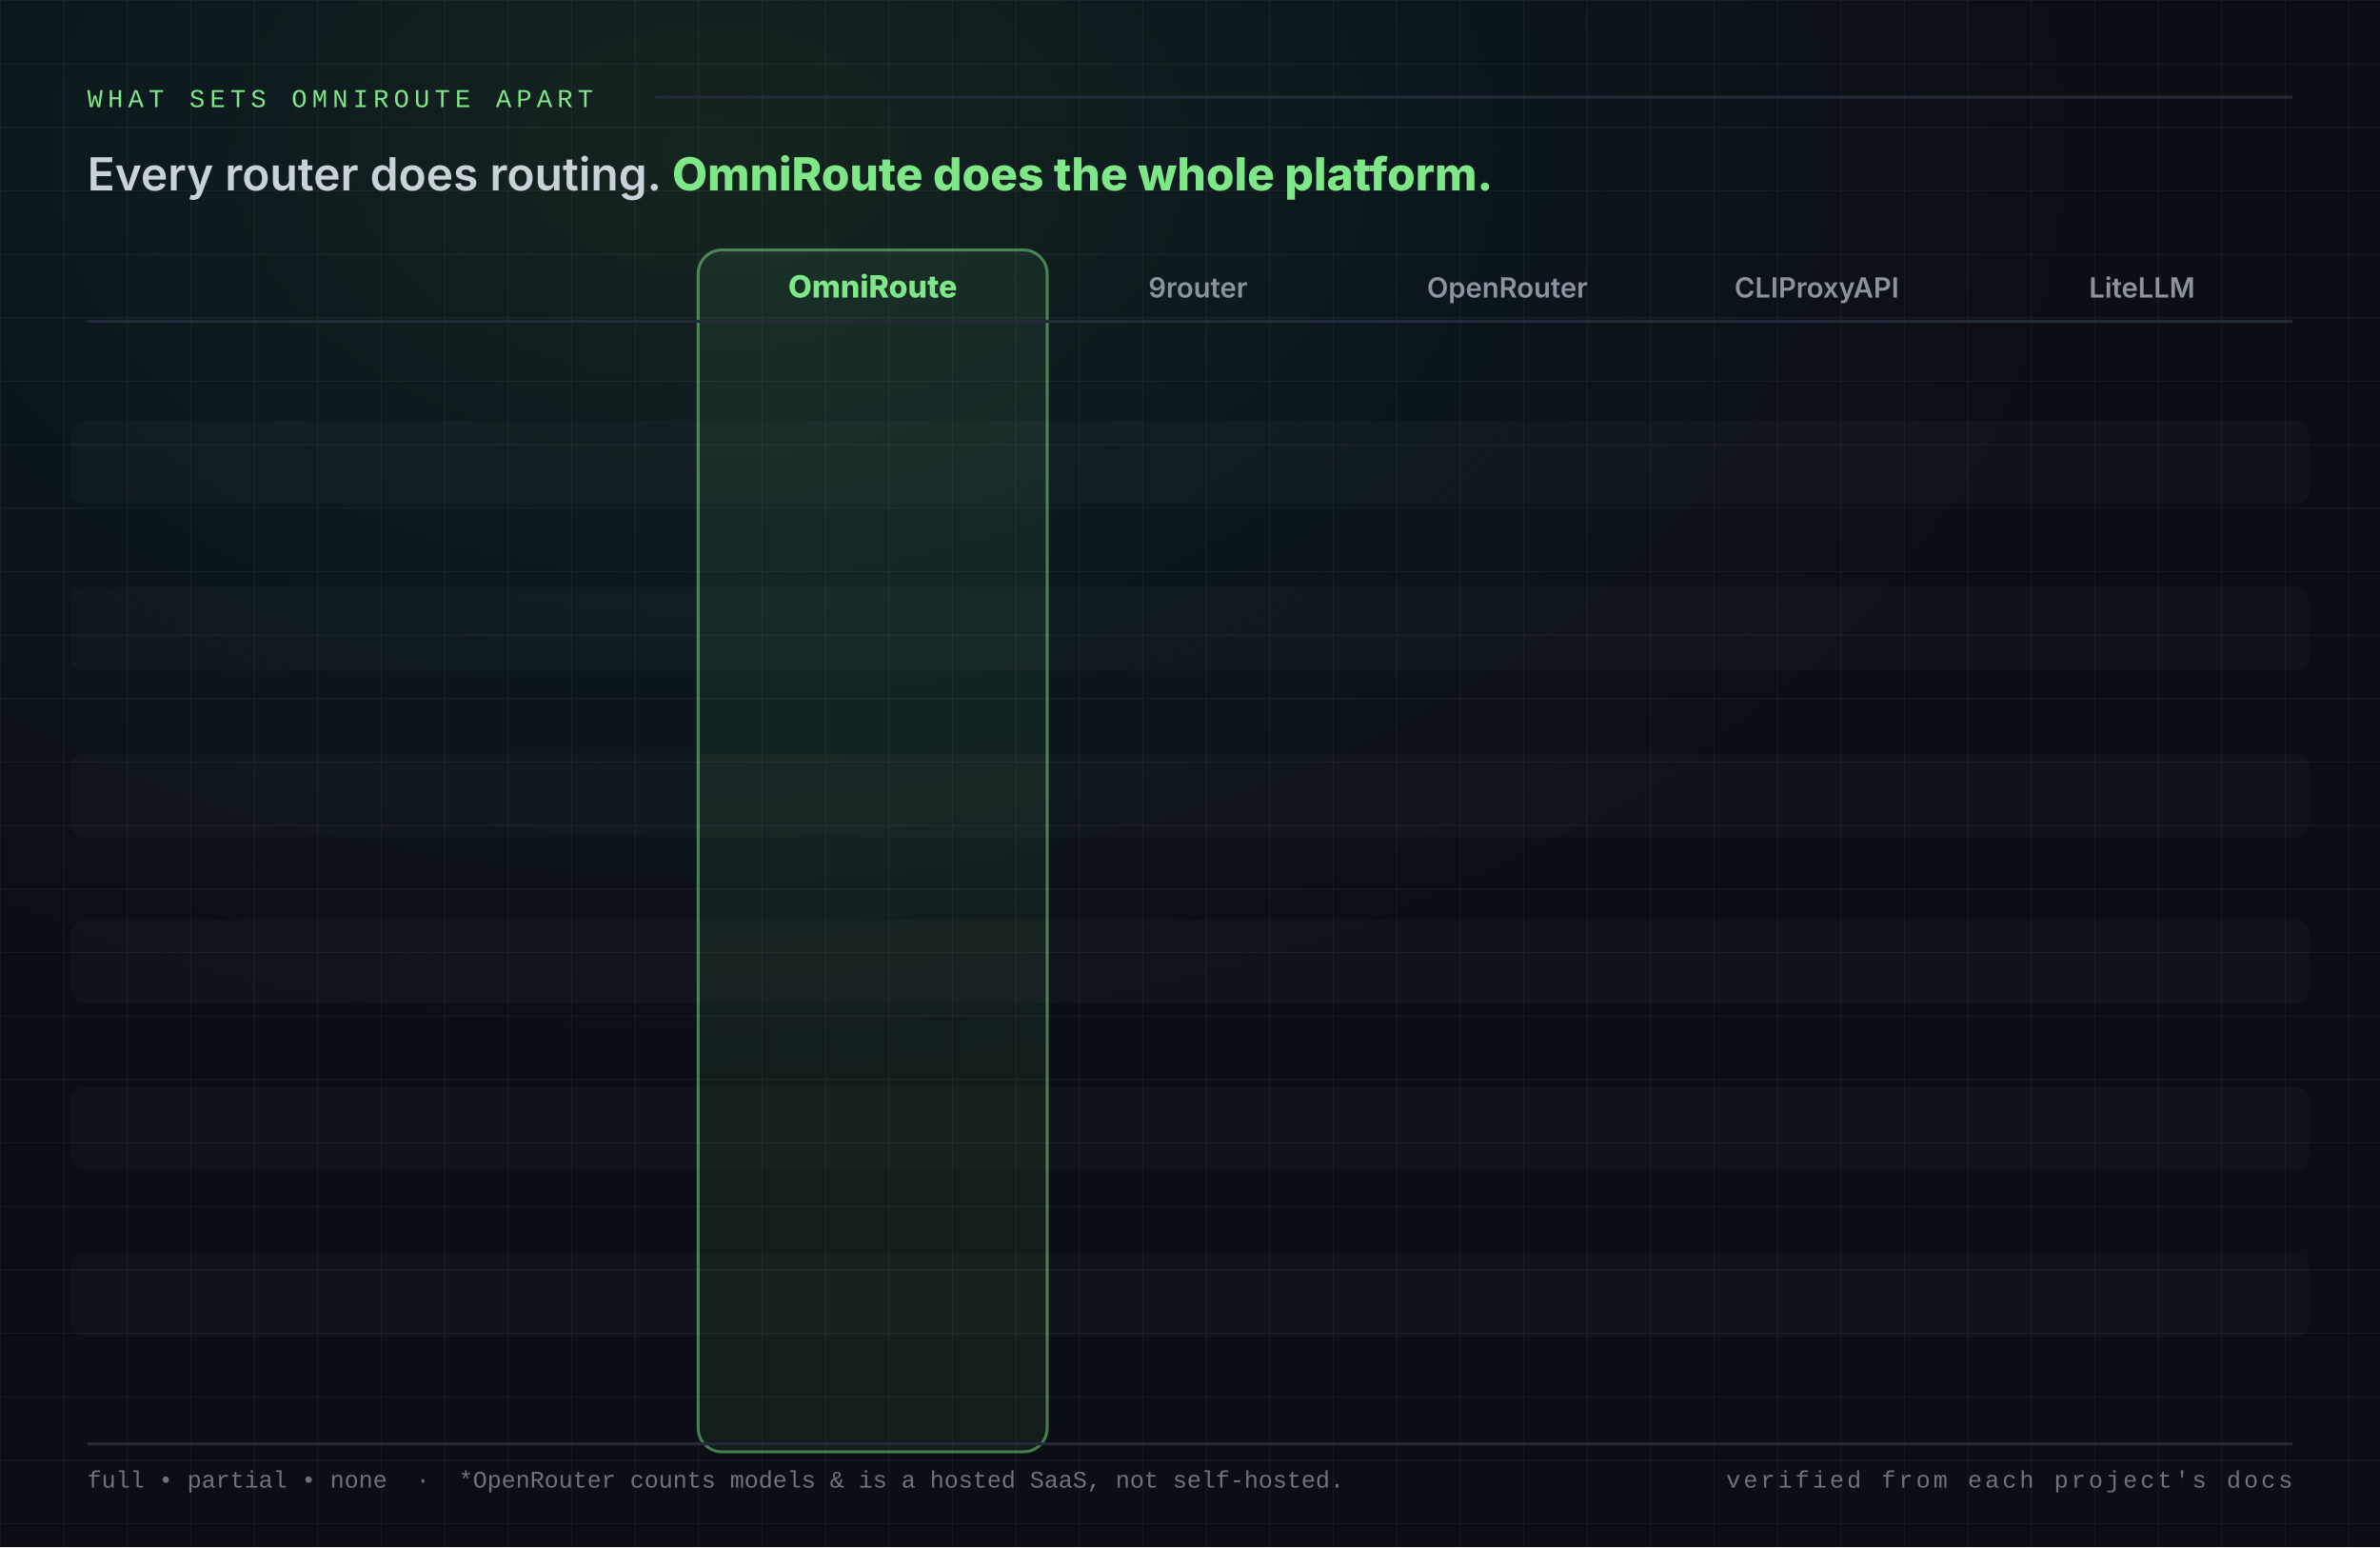
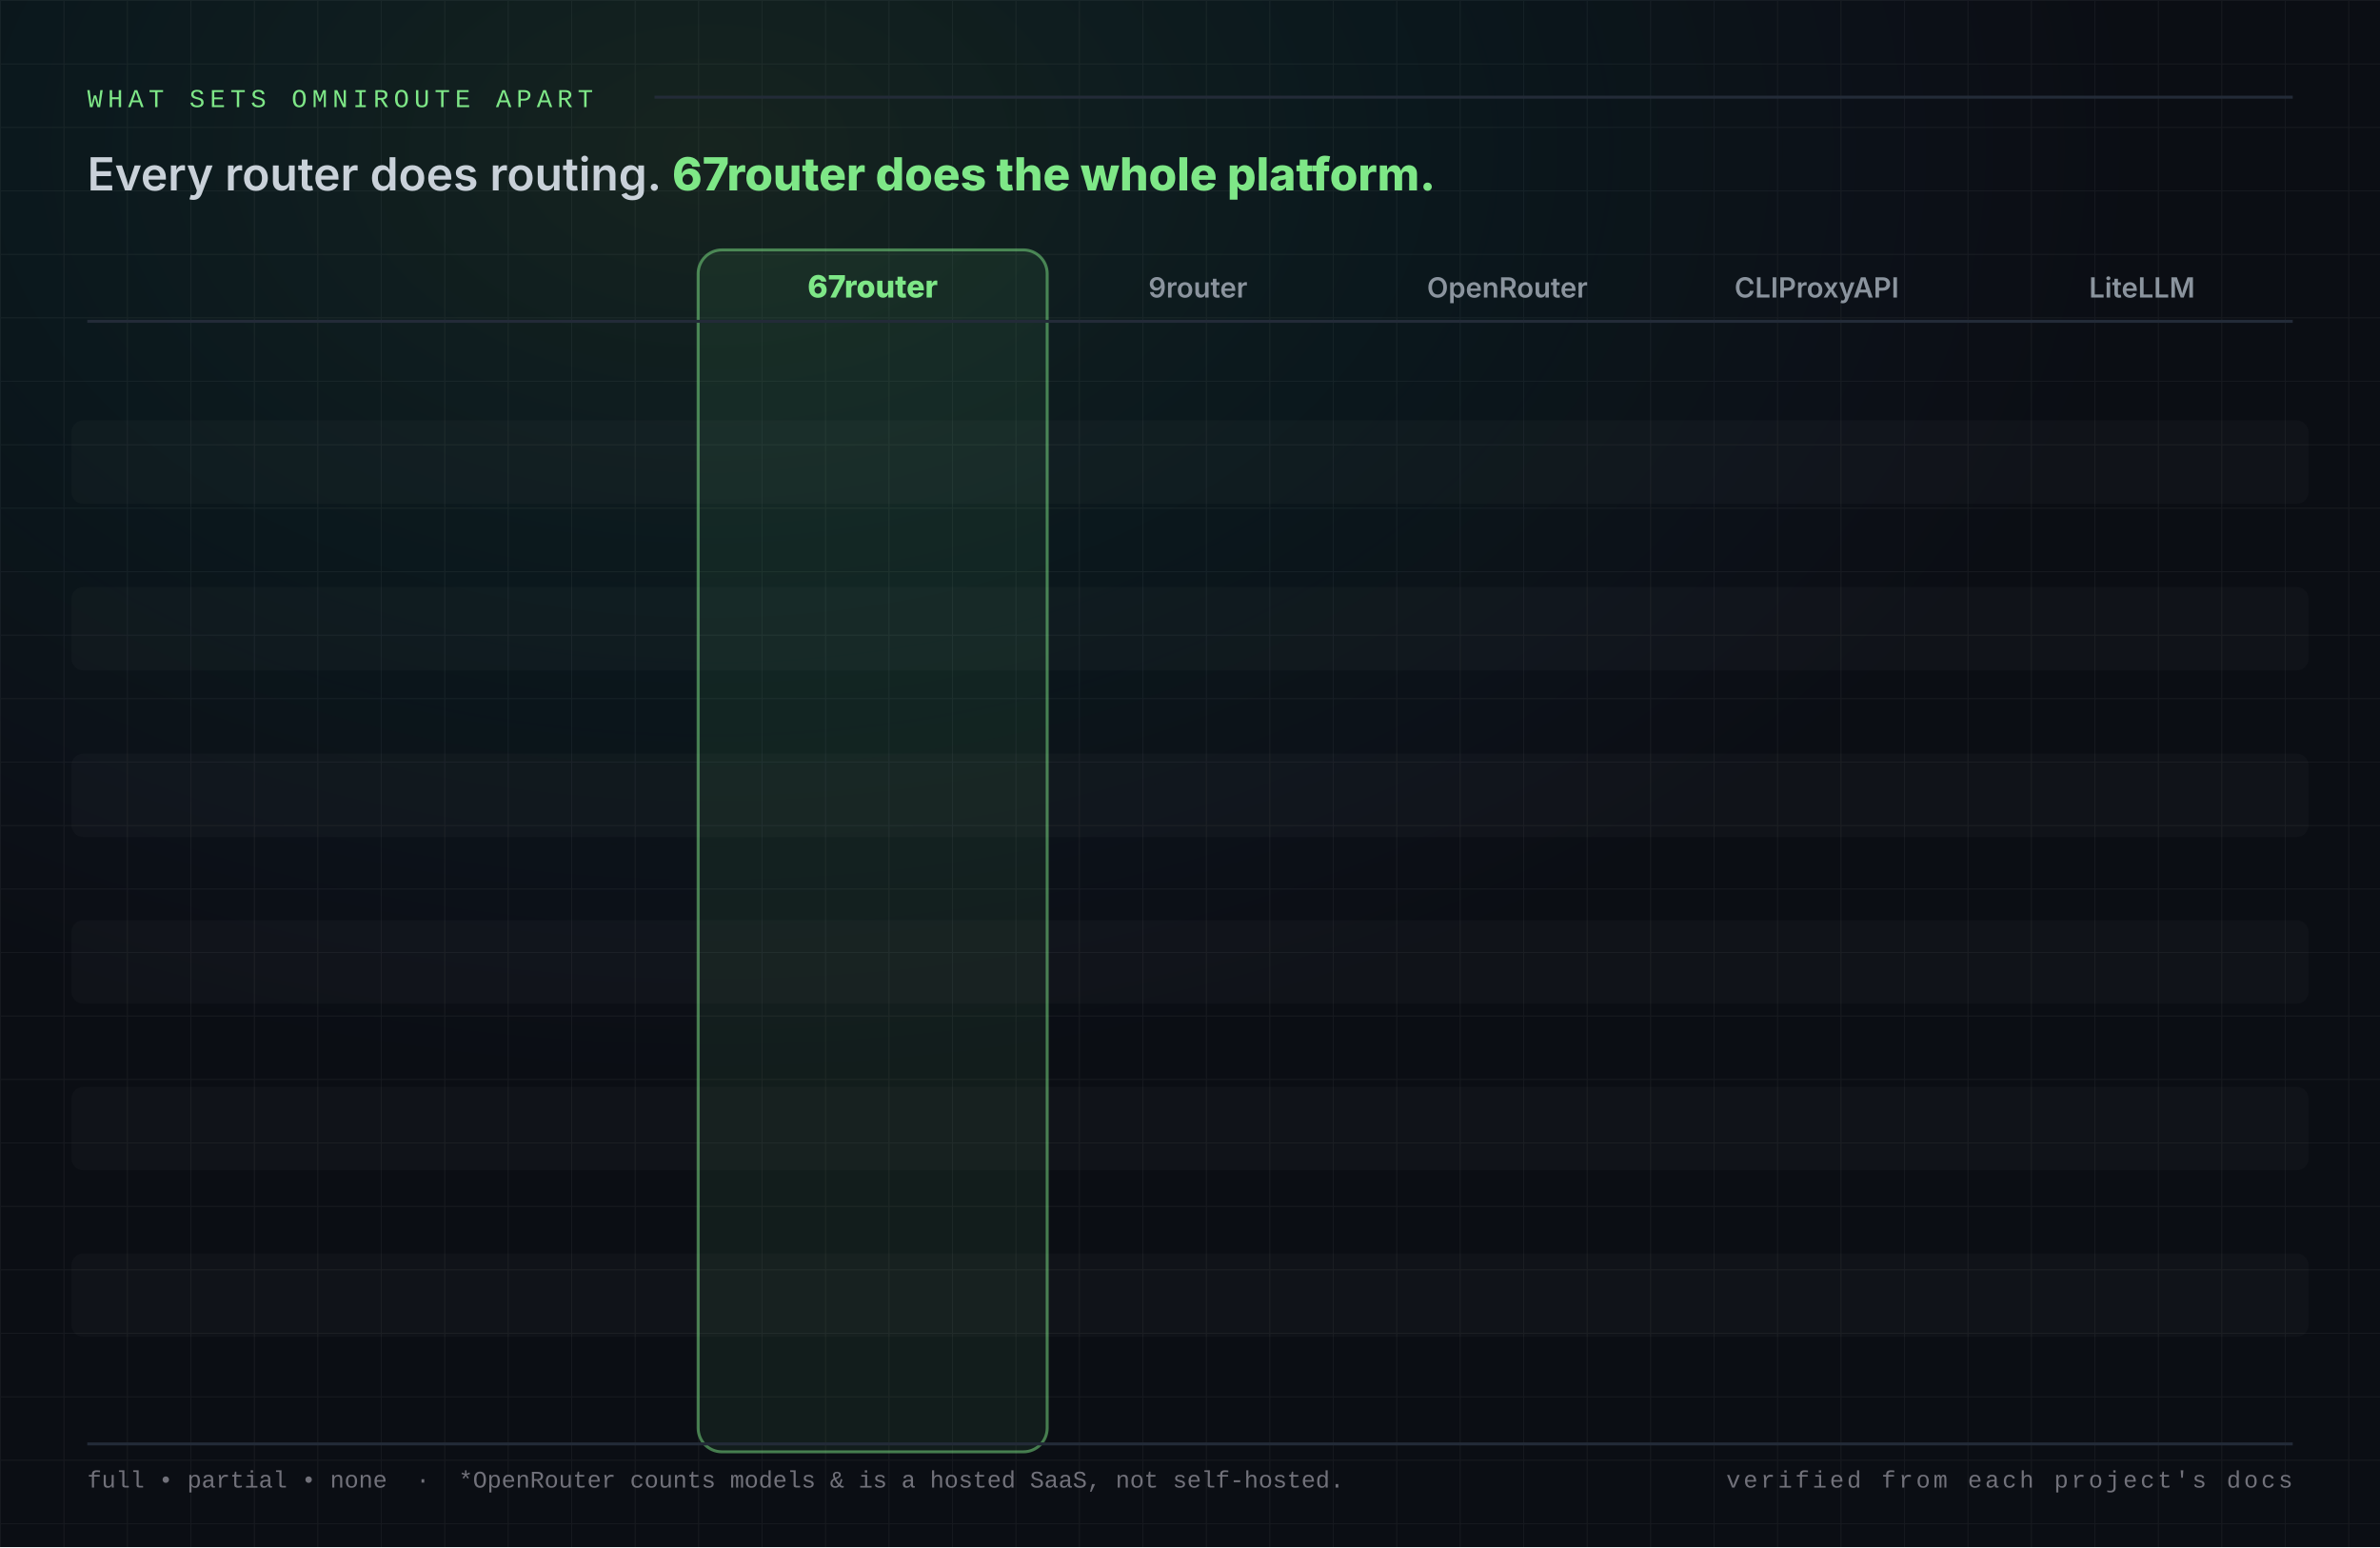
- <svg xmlns="http://www.w3.org/2000/svg" viewBox="0 0 1200 780" role="img" aria-label="Comparison table: OmniRoute versus 9router, OpenRouter, CLIProxyAPI and LiteLLM across 13 capabilities. OmniRoute is the only one with the full set: 375 providers, 150+ free providers built-in, 20 routing strategies, 12-engine token compression, a built-in MCP server with 110 tools, A2A protocol, persistent memory, guardrails, cloud agents, TLS fingerprint stealth, desktop/Termux/PWA, 67 UI locales and 100% MIT self-hosted. 9router has free providers, RTK compression and translation but no MCP, A2A, memory, guardrails, cloud agents or stealth. OpenRouter is a hosted SaaS with 400+ models, guardrails and a hosted MCP but is not self-hosted and lacks A2A, memory, cloud agents and stealth. CLIProxyAPI is a light OAuth proxy with two routing strategies. LiteLLM has 100+ providers, A2A and extensive guardrails but no memory, compression, free tier, stealth or cloud agents.">
+ <svg xmlns="http://www.w3.org/2000/svg" viewBox="0 0 1200 780" role="img" aria-label="Comparison table: 67router versus 9router, OpenRouter, CLIProxyAPI and LiteLLM across 13 capabilities. 67router is the only one with the full set: 375 providers, 150+ free providers built-in, 20 routing strategies, 12-engine token compression, a built-in MCP server with 110 tools, A2A protocol, persistent memory, guardrails, cloud agents, TLS fingerprint stealth, desktop/Termux/PWA, 67 UI locales and 100% MIT self-hosted. 9router has free providers, RTK compression and translation but no MCP, A2A, memory, guardrails, cloud agents or stealth. OpenRouter is a hosted SaaS with 400+ models, guardrails and a hosted MCP but is not self-hosted and lacks A2A, memory, cloud agents and stealth. CLIProxyAPI is a light OAuth proxy with two routing strategies. LiteLLM has 100+ providers, A2A and extensive guardrails but no memory, compression, free tier, stealth or cloud agents.">
  <defs>
    <pattern id="gC" width="32" height="32" patternUnits="userSpaceOnUse">
      <path d="M 32 0 L 0 0 0 32" fill="none" stroke="#ffffff" stroke-opacity="0.05" stroke-width="1" />
    </pattern>
    <radialGradient id="gGlow" cx="30%" cy="10%" r="60%">
      <stop offset="0%" stop-color="#7ee787" stop-opacity="0.10" />
      <stop offset="60%" stop-color="#00cec9" stop-opacity="0.04" />
      <stop offset="100%" stop-color="#6366f1" stop-opacity="0" />
    </radialGradient>
    <g id="yes">
      <circle r="11" fill="#7ee787" fill-opacity="0.14" />
      <path d="M -5 0.3 L -1.6 3.7 L 5.4 -4" stroke="#7ee787" stroke-width="2.4" fill="none" stroke-linecap="round" stroke-linejoin="round" />
    </g>
    <g id="no">
      <circle r="11" fill="#6e7681" fill-opacity="0.10" />
      <path d="M -3.8 -3.8 L 3.8 3.8 M 3.8 -3.8 L -3.8 3.8" stroke="#6e7681" stroke-width="2.1" stroke-linecap="round" />
    </g>
    <g id="mid">
      <circle r="11" fill="#fdcb6e" fill-opacity="0.13" />
      <path d="M -4.6 0 L 4.6 0" stroke="#fdcb6e" stroke-width="2.4" stroke-linecap="round" />
    </g>
  </defs>
  <rect width="1200" height="780" fill="#0b0e14" />
  <rect width="1200" height="780" fill="url(#gC)" />
  <rect width="1200" height="780" fill="url(#gGlow)" />
  <text x="44" y="54" font-family="Consolas, 'Courier New', monospace" font-size="13" letter-spacing="2.5" fill="#7ee787">WHAT SETS OMNIROUTE APART</text>
  <line x1="330" y1="49" x2="1156" y2="49" stroke="#232b38" stroke-width="1.5" />
-   <text x="44" y="96" font-family="Inter, 'Segoe UI', Arial, Helvetica, system-ui, sans-serif" font-size="23" font-weight="600" fill="#c9d1d9">Every router does routing. <tspan fill="#7ee787" font-weight="800">OmniRoute does the whole platform.</tspan>
+   <text x="44" y="96" font-family="Inter, 'Segoe UI', Arial, Helvetica, system-ui, sans-serif" font-size="23" font-weight="600" fill="#c9d1d9">Every router does routing. <tspan fill="#7ee787" font-weight="800">67router does the whole platform.</tspan>
  </text>
  <rect x="352" y="126" width="176" height="606" rx="12" fill="#7ee787" fill-opacity="0.07" stroke="#7ee787" stroke-opacity="0.5" stroke-width="1.5" />
-   <text x="440" y="150" text-anchor="middle" font-family="Inter, 'Segoe UI', Arial, Helvetica, system-ui, sans-serif" font-size="15.5" font-weight="800" fill="#7ee787">OmniRoute</text>
+   <text x="440" y="150" text-anchor="middle" font-family="Inter, 'Segoe UI', Arial, Helvetica, system-ui, sans-serif" font-size="15.5" font-weight="800" fill="#7ee787">67router</text>
  <text x="604" y="150" text-anchor="middle" font-family="Inter, 'Segoe UI', Arial, Helvetica, system-ui, sans-serif" font-size="14" font-weight="600" fill="#8b949e">9router</text>
  <text x="760" y="150" text-anchor="middle" font-family="Inter, 'Segoe UI', Arial, Helvetica, system-ui, sans-serif" font-size="14" font-weight="600" fill="#8b949e">OpenRouter</text>
  <text x="916" y="150" text-anchor="middle" font-family="Inter, 'Segoe UI', Arial, Helvetica, system-ui, sans-serif" font-size="14" font-weight="600" fill="#8b949e">CLIProxyAPI</text>
  <text x="1080" y="150" text-anchor="middle" font-family="Inter, 'Segoe UI', Arial, Helvetica, system-ui, sans-serif" font-size="14" font-weight="600" fill="#8b949e">LiteLLM</text>
  <line x1="44" y1="162" x2="1156" y2="162" stroke="#232b38" stroke-width="1.5" />
  <g font-family="Inter, 'Segoe UI', Arial, Helvetica, system-ui, sans-serif">
    <g opacity="0">
      <animate attributeName="opacity" values="0;1" dur="0.4s" begin="0.15s" fill="freeze" />
      <text x="44" y="196" font-size="14.5" fill="#c9d1d9">Providers</text>
      <text x="440" y="196" text-anchor="middle" font-family="Inter, 'Segoe UI', Arial, Helvetica, system-ui, sans-serif" font-size="15" font-weight="800" fill="#7ee787">375</text>
      <text x="604" y="196" text-anchor="middle" font-family="Inter, 'Segoe UI', Arial, Helvetica, system-ui, sans-serif" font-size="13.5" font-weight="600" fill="#8b949e">40+</text>
      <text x="760" y="196" text-anchor="middle" font-family="Inter, 'Segoe UI', Arial, Helvetica, system-ui, sans-serif" font-size="13.5" font-weight="600" fill="#8b949e">400+*</text>
      <text x="916" y="196" text-anchor="middle" font-family="Inter, 'Segoe UI', Arial, Helvetica, system-ui, sans-serif" font-size="13.5" font-weight="600" fill="#8b949e">~5</text>
      <text x="1080" y="196" text-anchor="middle" font-family="Inter, 'Segoe UI', Arial, Helvetica, system-ui, sans-serif" font-size="13.5" font-weight="600" fill="#8b949e">100+</text>
    </g>
    <rect x="36" y="212" width="1128" height="42" rx="6" fill="#ffffff" fill-opacity="0.02" />
    <g opacity="0">
      <animate attributeName="opacity" values="0;1" dur="0.4s" begin="0.24s" fill="freeze" />
      <text x="44" y="238" font-size="14.5" fill="#c9d1d9">Free providers built-in</text>
      <text x="440" y="238" text-anchor="middle" font-family="Inter, 'Segoe UI', Arial, Helvetica, system-ui, sans-serif" font-size="15" font-weight="800" fill="#7ee787">150+</text>
      <use href="#yes" x="604" y="233" />
      <use href="#mid" x="760" y="233" />
      <use href="#no" x="916" y="233" />
      <use href="#no" x="1080" y="233" />
    </g>
    <g opacity="0">
      <animate attributeName="opacity" values="0;1" dur="0.4s" begin="0.33s" fill="freeze" />
      <text x="44" y="280" font-size="14.5" fill="#c9d1d9">Routing strategies</text>
      <text x="440" y="280" text-anchor="middle" font-family="Inter, 'Segoe UI', Arial, Helvetica, system-ui, sans-serif" font-size="15" font-weight="800" fill="#7ee787">20</text>
      <text x="604" y="280" text-anchor="middle" font-family="Inter, 'Segoe UI', Arial, Helvetica, system-ui, sans-serif" font-size="13.5" font-weight="600" fill="#8b949e">2</text>
      <text x="760" y="280" text-anchor="middle" font-family="Inter, 'Segoe UI', Arial, Helvetica, system-ui, sans-serif" font-size="13.5" font-weight="600" fill="#8b949e">3</text>
      <text x="916" y="280" text-anchor="middle" font-family="Inter, 'Segoe UI', Arial, Helvetica, system-ui, sans-serif" font-size="13.5" font-weight="600" fill="#8b949e">2</text>
      <text x="1080" y="280" text-anchor="middle" font-family="Inter, 'Segoe UI', Arial, Helvetica, system-ui, sans-serif" font-size="13.5" font-weight="600" fill="#8b949e">6</text>
    </g>
    <rect x="36" y="296" width="1128" height="42" rx="6" fill="#ffffff" fill-opacity="0.02" />
    <g opacity="0">
      <animate attributeName="opacity" values="0;1" dur="0.4s" begin="0.42s" fill="freeze" />
      <text x="44" y="322" font-size="14.5" fill="#c9d1d9">Token compression</text>
      <text x="440" y="322" text-anchor="middle" font-family="Inter, 'Segoe UI', Arial, Helvetica, system-ui, sans-serif" font-size="15" font-weight="800" fill="#7ee787">12 eng</text>
      <use href="#yes" x="604" y="317" />
      <use href="#mid" x="760" y="317" />
      <use href="#no" x="916" y="317" />
      <use href="#no" x="1080" y="317" />
    </g>
    <g opacity="0">
      <animate attributeName="opacity" values="0;1" dur="0.4s" begin="0.51s" fill="freeze" />
      <text x="44" y="364" font-size="14.5" fill="#c9d1d9">Built-in MCP server (own tools)</text>
      <text x="440" y="364" text-anchor="middle" font-family="Inter, 'Segoe UI', Arial, Helvetica, system-ui, sans-serif" font-size="15" font-weight="800" fill="#7ee787">110</text>
      <use href="#no" x="604" y="359" />
      <use href="#mid" x="760" y="359" />
      <use href="#no" x="916" y="359" />
      <use href="#mid" x="1080" y="359" />
    </g>
    <rect x="36" y="380" width="1128" height="42" rx="6" fill="#ffffff" fill-opacity="0.02" />
    <g opacity="0">
      <animate attributeName="opacity" values="0;1" dur="0.4s" begin="0.60s" fill="freeze" />
      <text x="44" y="406" font-size="14.5" fill="#c9d1d9">A2A agent protocol</text>
      <use href="#yes" x="440" y="401" />
      <use href="#no" x="604" y="401" />
      <use href="#no" x="760" y="401" />
      <use href="#no" x="916" y="401" />
      <use href="#yes" x="1080" y="401" />
    </g>
    <g opacity="0">
      <animate attributeName="opacity" values="0;1" dur="0.4s" begin="0.69s" fill="freeze" />
      <text x="44" y="448" font-size="14.5" fill="#c9d1d9">Persistent memory</text>
      <use href="#yes" x="440" y="443" />
      <use href="#no" x="604" y="443" />
      <use href="#no" x="760" y="443" />
      <use href="#no" x="916" y="443" />
      <use href="#no" x="1080" y="443" />
    </g>
    <rect x="36" y="464" width="1128" height="42" rx="6" fill="#ffffff" fill-opacity="0.02" />
    <g opacity="0">
      <animate attributeName="opacity" values="0;1" dur="0.4s" begin="0.78s" fill="freeze" />
      <text x="44" y="490" font-size="14.5" fill="#c9d1d9">Guardrails (PII / injection)</text>
      <use href="#yes" x="440" y="485" />
      <use href="#no" x="604" y="485" />
      <use href="#yes" x="760" y="485" />
      <use href="#no" x="916" y="485" />
      <use href="#yes" x="1080" y="485" />
    </g>
    <g opacity="0">
      <animate attributeName="opacity" values="0;1" dur="0.4s" begin="0.87s" fill="freeze" />
      <text x="44" y="532" font-size="14.5" fill="#c9d1d9">Cloud agents (Codex/Devin/Jules)</text>
      <use href="#yes" x="440" y="527" />
      <use href="#no" x="604" y="527" />
      <use href="#no" x="760" y="527" />
      <use href="#no" x="916" y="527" />
      <use href="#no" x="1080" y="527" />
    </g>
    <rect x="36" y="548" width="1128" height="42" rx="6" fill="#ffffff" fill-opacity="0.02" />
    <g opacity="0">
      <animate attributeName="opacity" values="0;1" dur="0.4s" begin="0.96s" fill="freeze" />
      <text x="44" y="574" font-size="14.5" fill="#c9d1d9">TLS fingerprint stealth (JA3/JA4)</text>
      <use href="#yes" x="440" y="569" />
      <use href="#no" x="604" y="569" />
      <use href="#no" x="760" y="569" />
      <use href="#no" x="916" y="569" />
      <use href="#no" x="1080" y="569" />
    </g>
    <g opacity="0">
      <animate attributeName="opacity" values="0;1" dur="0.4s" begin="1.05s" fill="freeze" />
      <text x="44" y="616" font-size="14.5" fill="#c9d1d9">Desktop · Termux · PWA</text>
      <use href="#yes" x="440" y="611" />
      <use href="#mid" x="604" y="611" />
      <use href="#mid" x="760" y="611" />
      <use href="#mid" x="916" y="611" />
      <use href="#mid" x="1080" y="611" />
    </g>
    <rect x="36" y="632" width="1128" height="42" rx="6" fill="#ffffff" fill-opacity="0.02" />
    <g opacity="0">
      <animate attributeName="opacity" values="0;1" dur="0.4s" begin="1.14s" fill="freeze" />
      <text x="44" y="658" font-size="14.5" fill="#c9d1d9">i18n UI locales</text>
      <text x="440" y="658" text-anchor="middle" font-family="Inter, 'Segoe UI', Arial, Helvetica, system-ui, sans-serif" font-size="15" font-weight="800" fill="#7ee787">67</text>
      <text x="604" y="658" text-anchor="middle" font-family="Inter, 'Segoe UI', Arial, Helvetica, system-ui, sans-serif" font-size="13.5" font-weight="600" fill="#8b949e">6</text>
      <use href="#no" x="760" y="653" />
      <use href="#no" x="916" y="653" />
      <use href="#no" x="1080" y="653" />
    </g>
    <g opacity="0">
      <animate attributeName="opacity" values="0;1" dur="0.4s" begin="1.23s" fill="freeze" />
      <text x="44" y="700" font-size="14.5" fill="#c9d1d9">Self-hosted · 100% MIT</text>
      <text x="440" y="700" text-anchor="middle" font-family="Inter, 'Segoe UI', Arial, Helvetica, system-ui, sans-serif" font-size="15" font-weight="800" fill="#7ee787">MIT</text>
      <text x="604" y="700" text-anchor="middle" font-family="Inter, 'Segoe UI', Arial, Helvetica, system-ui, sans-serif" font-size="13.5" font-weight="600" fill="#8b949e">MIT</text>
      <use href="#no" x="760" y="695" />
      <text x="916" y="700" text-anchor="middle" font-family="Inter, 'Segoe UI', Arial, Helvetica, system-ui, sans-serif" font-size="13.5" font-weight="600" fill="#8b949e">MIT</text>
      <text x="1080" y="700" text-anchor="middle" font-family="Inter, 'Segoe UI', Arial, Helvetica, system-ui, sans-serif" font-size="13.5" font-weight="600" fill="#fdcb6e">open-core</text>
    </g>
  </g>
  <line x1="44" y1="728" x2="1156" y2="728" stroke="#232b38" stroke-width="1.5" />
  <text x="44" y="750" font-family="Consolas, 'Courier New', monospace" font-size="12" fill="#71717a">full • partial • none  ·  *OpenRouter counts models &amp; is a hosted SaaS, not self-hosted.</text>
  <text x="1156" y="750" text-anchor="end" font-family="Consolas, 'Courier New', monospace" font-size="12" letter-spacing="1.5" fill="#71717a">verified from each project's docs</text>
</svg>
